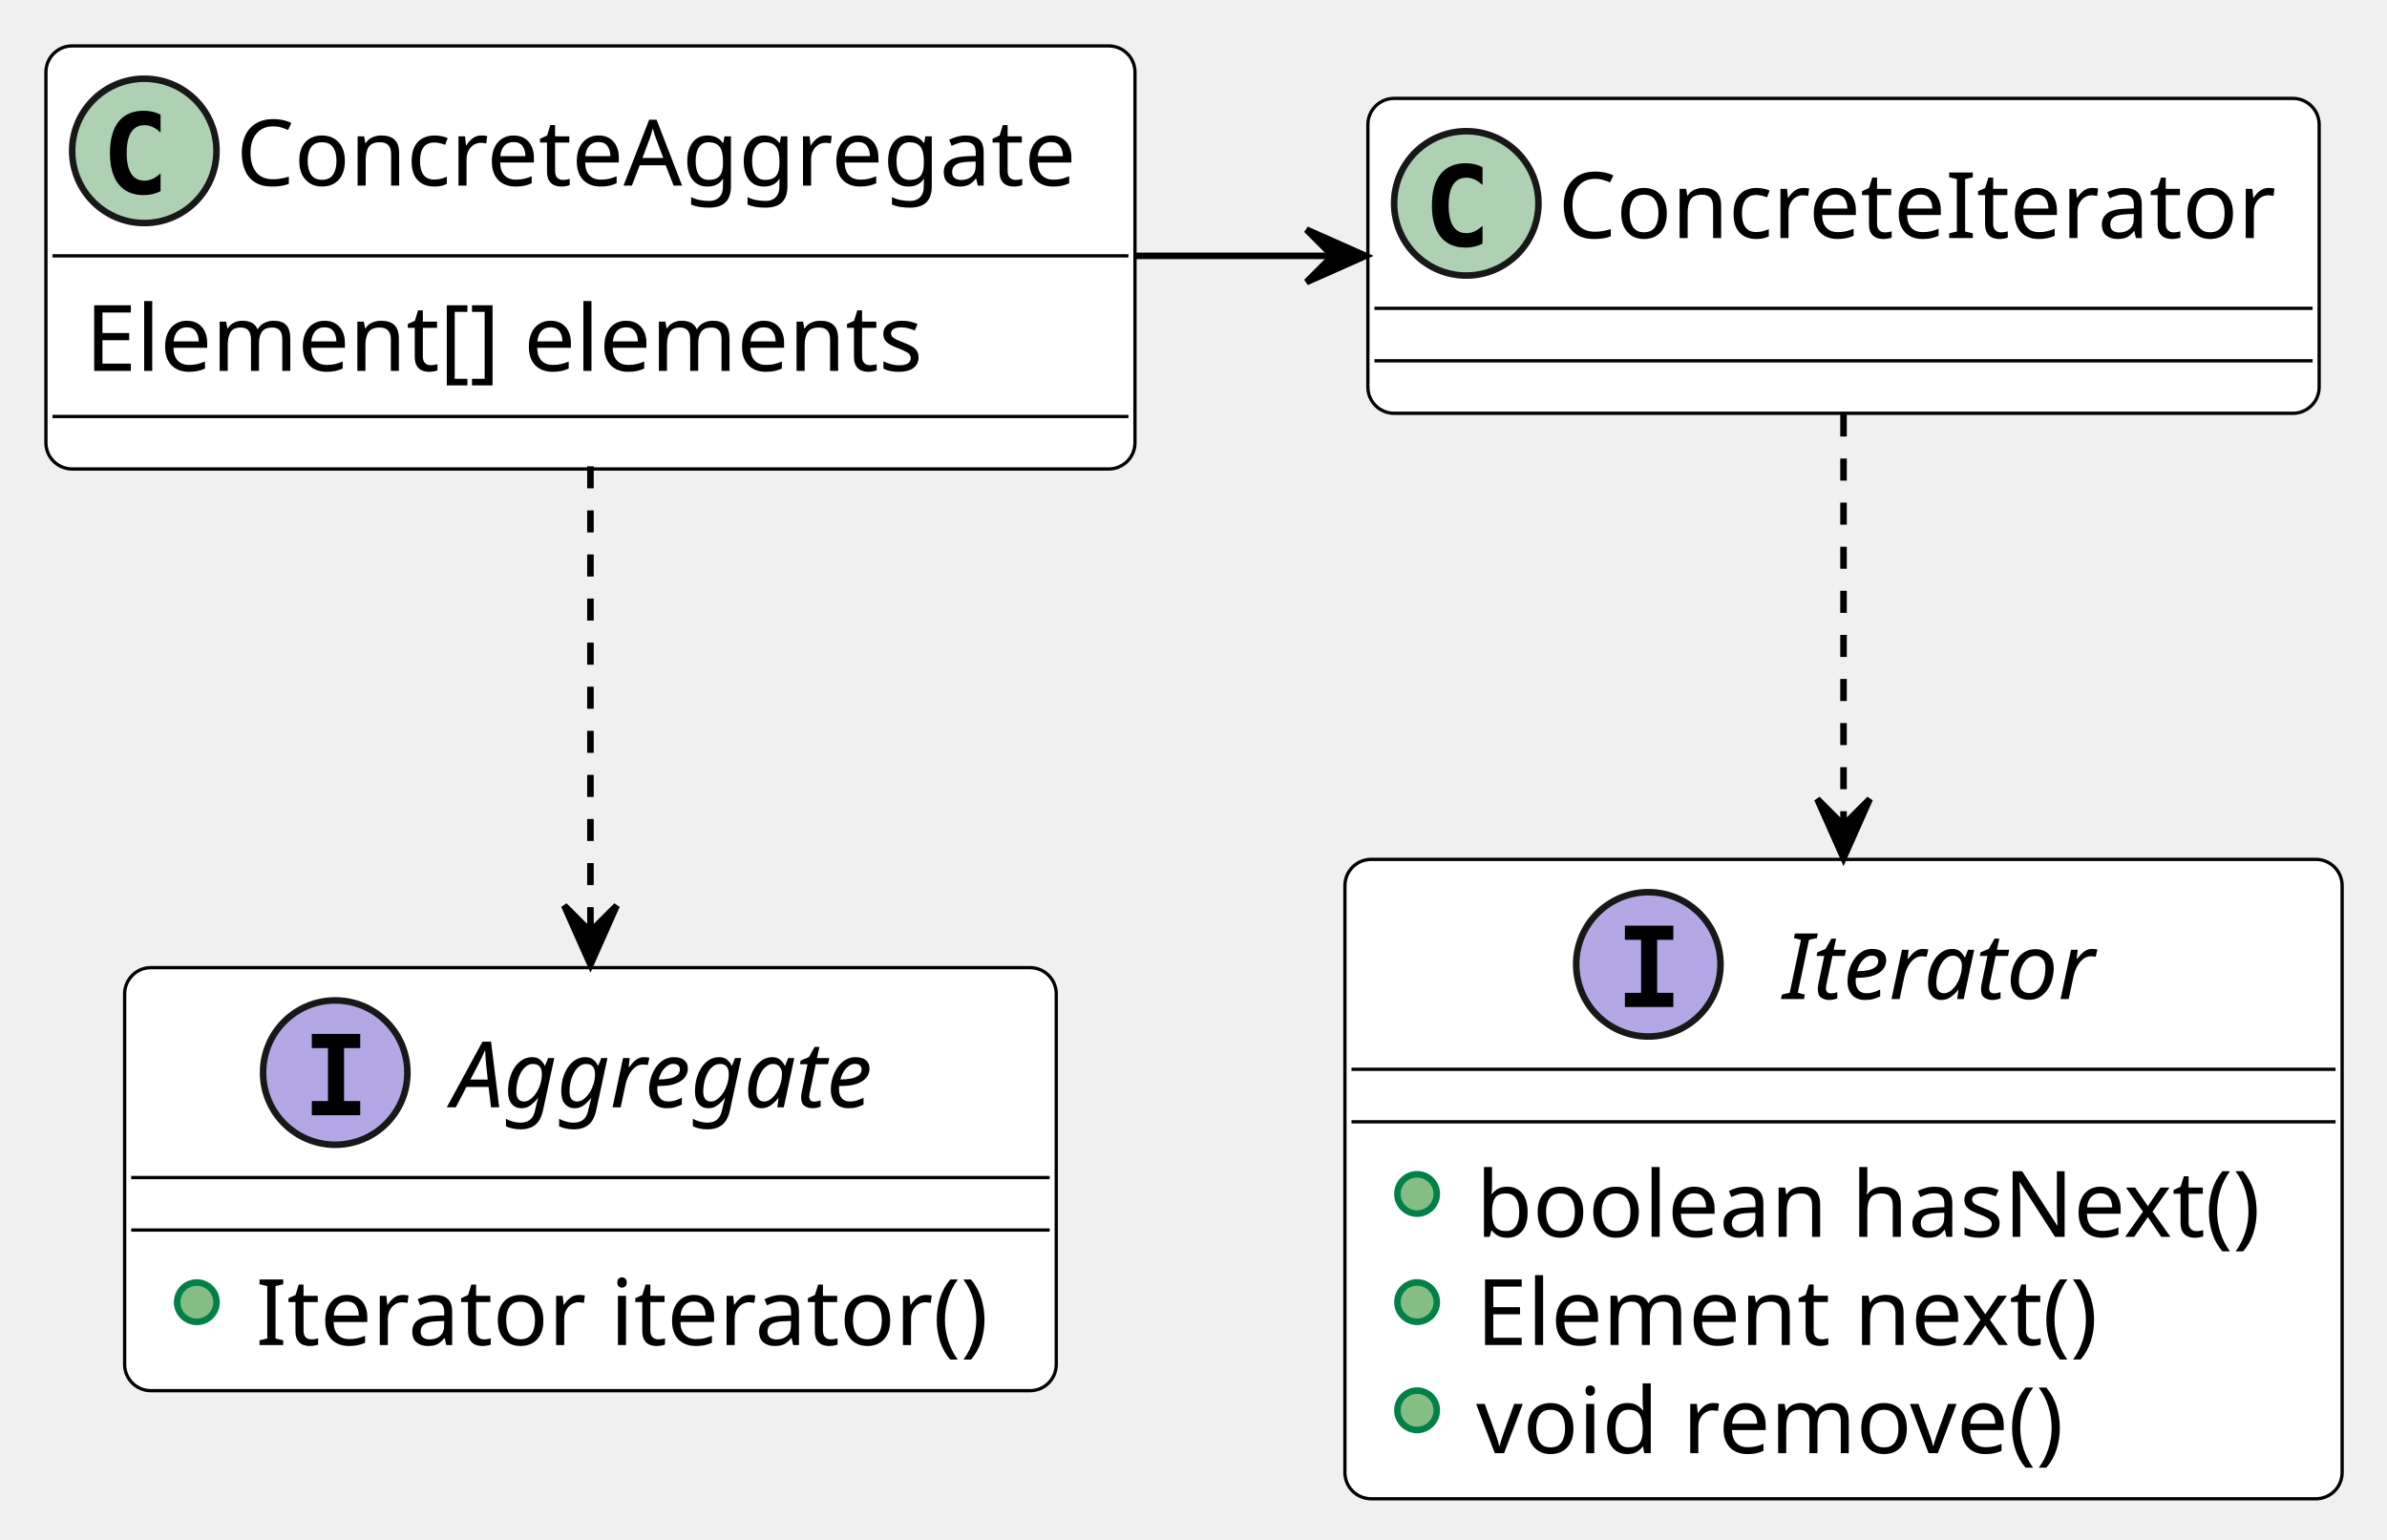
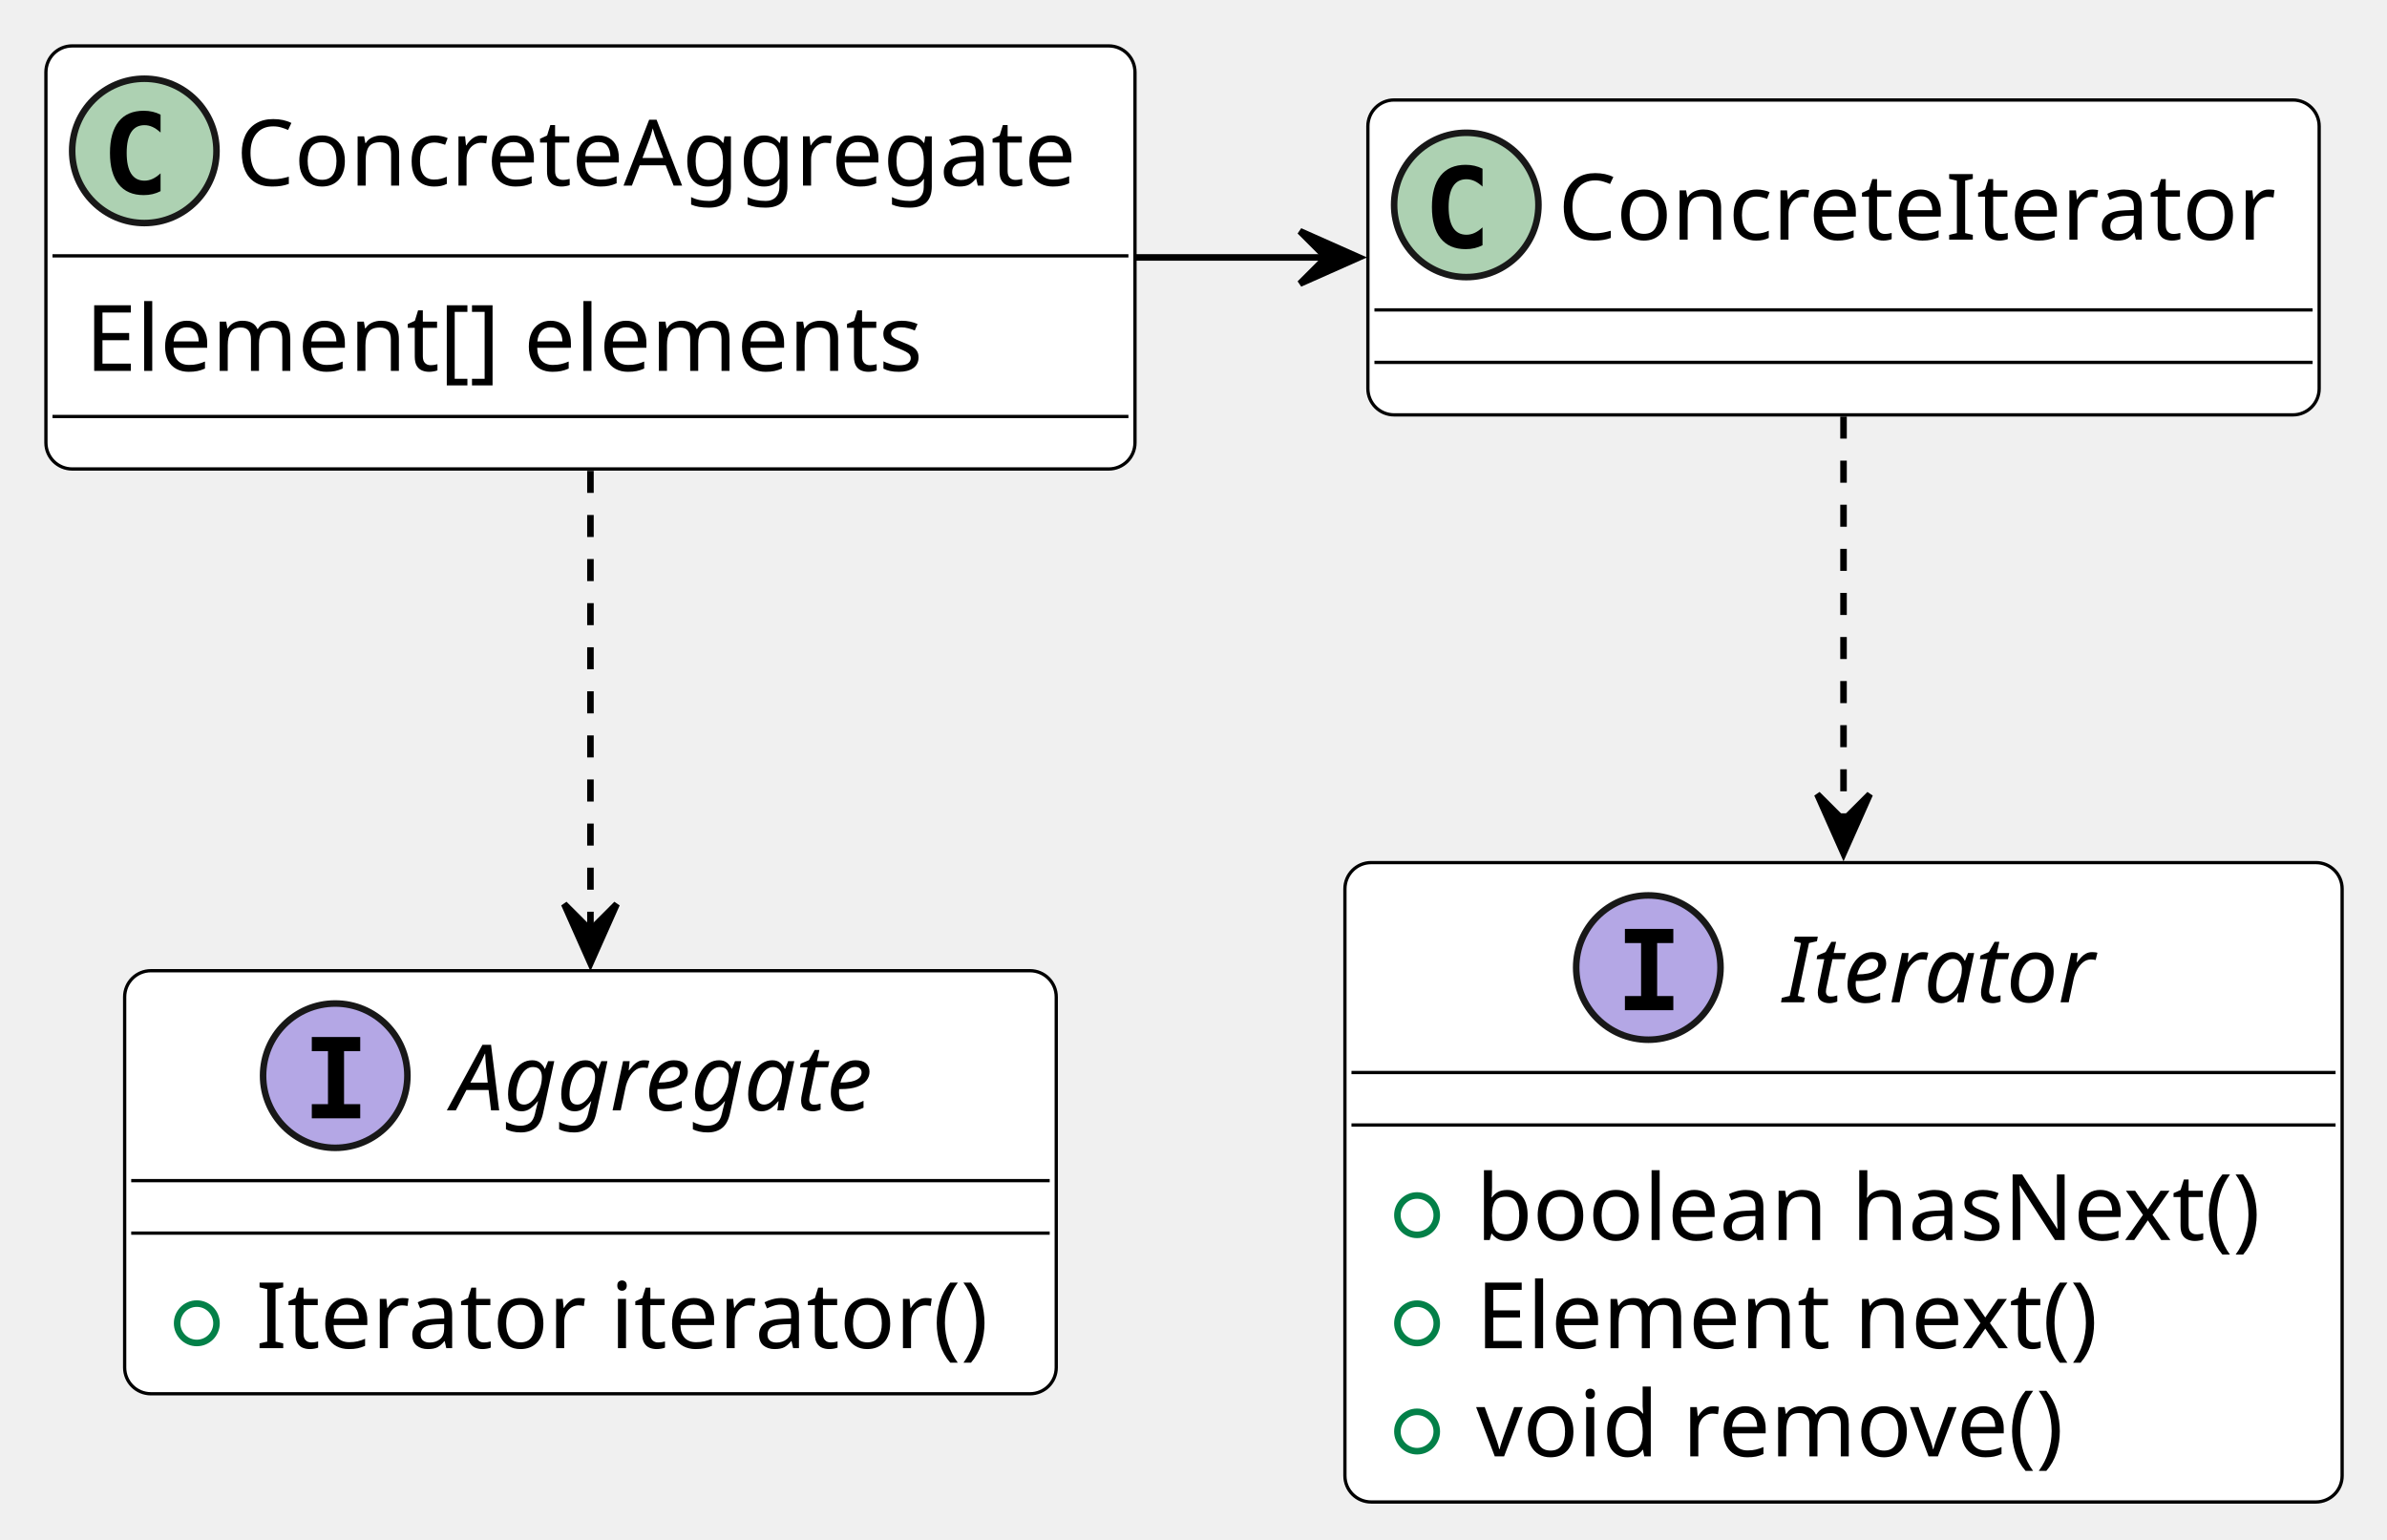
<svg xmlns="http://www.w3.org/2000/svg" contentStyleType="text/css" height="489.583px" preserveAspectRatio="none" style="width:758px;height:489px;background:#FFFFFF;" version="1.1" viewBox="0 0 758 489" width="758.333px" zoomAndPan="magnify">
  <defs />
  <g>
    <g id="elem_Iterator">
-       <rect codeLine="122" fill="#FFFFFF" height="203.052" id="Iterator" rx="8.333" ry="8.333" style="stroke:#000000;stroke-width:1.042;" width="316.667" x="427.083" y="272.917" />
-       <ellipse cx="523.438" cy="306.25" fill="#B4A7E5" rx="22.917" ry="22.917" style="stroke:#181818;stroke-width:2.083;" />
-       <path d="M515.995,298.469 L515.995,293.973 L531.369,293.973 L531.369,298.469 L526.233,298.469 L526.233,315.295 L531.369,315.295 L531.369,319.792 L515.995,319.792 L515.995,315.295 L521.131,315.295 L521.131,298.469 Z " fill="#000000" />
-       <text fill="#000000" font-family="sans-serif" font-size="29.167" font-style="italic" lengthAdjust="spacing" textLength="106.25" x="566.146" y="317.273">Iterator</text>
-       <line style="stroke:#000000;stroke-width:1.042;" x1="429.167" x2="741.667" y1="339.583" y2="339.583" />
-       <line style="stroke:#000000;stroke-width:1.042;" x1="429.167" x2="741.667" y1="356.25" y2="356.25" />
-       <ellipse cx="450" cy="379.167" fill="#84BE84" rx="6.25" ry="6.25" style="stroke:#038048;stroke-width:2.083;" />
-       <text fill="#000000" font-family="sans-serif" font-size="29.167" lengthAdjust="spacing" textLength="262.5" x="468.75" y="392.782">boolean hasNext()</text>
-       <ellipse cx="450" cy="413.517" fill="#84BE84" rx="6.25" ry="6.25" style="stroke:#038048;stroke-width:2.083;" />
-       <text fill="#000000" font-family="sans-serif" font-size="29.167" lengthAdjust="spacing" textLength="208.333" x="468.75" y="427.132">Element next()</text>
-       <ellipse cx="450" cy="447.868" fill="#84BE84" rx="6.25" ry="6.25" style="stroke:#038048;stroke-width:2.083;" />
-       <text fill="#000000" font-family="sans-serif" font-size="29.167" lengthAdjust="spacing" textLength="195.833" x="468.75" y="461.483">void remove()</text>
+       <rect codeLine="122" fill="#FFFFFF" height="203.052" id="Iterator" rx="8.333" ry="8.333" style="stroke:#000000;stroke-width:1.042;" width="316.667" x="427.083" y="273.938" />
+       <ellipse cx="523.438" cy="307.271" fill="#B4A7E5" rx="22.917" ry="22.917" style="stroke:#181818;stroke-width:2.083;" />
+       <path d="M515.995,299.49 L515.995,294.994 L531.369,294.994 L531.369,299.49 L526.233,299.49 L526.233,316.316 L531.369,316.316 L531.369,320.812 L515.995,320.812 L515.995,316.316 L521.131,316.316 L521.131,299.49 Z " fill="#000000" />
+       <text fill="#000000" font-family="sans-serif" font-size="29.167" font-style="italic" lengthAdjust="spacing" textLength="106.25" x="566.146" y="318.294">Iterator</text>
+       <line style="stroke:#000000;stroke-width:1.042;" x1="429.167" x2="741.667" y1="340.604" y2="340.604" />
+       <line style="stroke:#000000;stroke-width:1.042;" x1="429.167" x2="741.667" y1="357.271" y2="357.271" />
+       <ellipse cx="450" cy="385.904" fill="#FFFFFF" rx="6.25" ry="6.25" style="stroke:#038048;stroke-width:2.083;" />
+       <text fill="#000000" font-family="sans-serif" font-size="29.167" lengthAdjust="spacing" textLength="262.5" x="468.75" y="393.802">boolean hasNext()</text>
+       <ellipse cx="450" cy="420.255" fill="#FFFFFF" rx="6.25" ry="6.25" style="stroke:#038048;stroke-width:2.083;" />
+       <text fill="#000000" font-family="sans-serif" font-size="29.167" lengthAdjust="spacing" textLength="208.333" x="468.75" y="428.153">Element next()</text>
+       <ellipse cx="450" cy="454.606" fill="#FFFFFF" rx="6.25" ry="6.25" style="stroke:#038048;stroke-width:2.083;" />
+       <text fill="#000000" font-family="sans-serif" font-size="29.167" lengthAdjust="spacing" textLength="195.833" x="468.75" y="462.504">void remove()</text>
    </g>
    <g id="elem_ConcreteIterator">
-       <rect codeLine="128" fill="#FFFFFF" height="100" id="ConcreteIterator" rx="8.333" ry="8.333" style="stroke:#000000;stroke-width:1.042;" width="302.083" x="434.375" y="31.25" />
-       <ellipse cx="465.625" cy="64.583" fill="#ADD1B2" rx="22.917" ry="22.917" style="stroke:#181818;stroke-width:2.083;" />
-       <path d="M470.777,77.381 Q469.567,78.004 468.235,78.315 Q466.904,78.626 465.434,78.626 Q460.211,78.626 457.462,75.185 Q454.712,71.744 454.712,65.242 Q454.712,58.722 457.462,55.281 Q460.211,51.839 465.434,51.839 Q466.904,51.839 468.253,52.151 Q469.601,52.462 470.777,53.084 L470.777,58.757 Q469.463,57.546 468.227,56.984 Q466.99,56.422 465.676,56.422 Q462.874,56.422 461.448,58.644 Q460.021,60.866 460.021,65.242 Q460.021,69.599 461.448,71.822 Q462.874,74.044 465.676,74.044 Q466.99,74.044 468.227,73.482 Q469.463,72.92 470.777,71.709 Z " fill="#000000" />
-       <text fill="#000000" font-family="sans-serif" font-size="29.167" lengthAdjust="spacing" textLength="235.417" x="494.792" y="75.606">ConcreteIterator</text>
-       <line style="stroke:#000000;stroke-width:1.042;" x1="436.458" x2="734.375" y1="97.917" y2="97.917" />
-       <line style="stroke:#000000;stroke-width:1.042;" x1="436.458" x2="734.375" y1="114.583" y2="114.583" />
+       <rect codeLine="128" fill="#FFFFFF" height="100" id="ConcreteIterator" rx="8.333" ry="8.333" style="stroke:#000000;stroke-width:1.042;" width="302.083" x="434.375" y="31.75" />
+       <ellipse cx="465.625" cy="65.083" fill="#ADD1B2" rx="22.917" ry="22.917" style="stroke:#181818;stroke-width:2.083;" />
+       <path d="M470.777,77.881 Q469.567,78.504 468.235,78.815 Q466.904,79.126 465.434,79.126 Q460.211,79.126 457.462,75.685 Q454.712,72.244 454.712,65.742 Q454.712,59.222 457.462,55.781 Q460.211,52.339 465.434,52.339 Q466.904,52.339 468.253,52.651 Q469.601,52.962 470.777,53.584 L470.777,59.257 Q469.463,58.046 468.227,57.484 Q466.99,56.922 465.676,56.922 Q462.874,56.922 461.448,59.144 Q460.021,61.366 460.021,65.742 Q460.021,70.099 461.448,72.322 Q462.874,74.544 465.676,74.544 Q466.99,74.544 468.227,73.982 Q469.463,73.42 470.777,72.209 Z " fill="#000000" />
+       <text fill="#000000" font-family="sans-serif" font-size="29.167" lengthAdjust="spacing" textLength="235.417" x="494.792" y="76.106">ConcreteIterator</text>
+       <line style="stroke:#000000;stroke-width:1.042;" x1="436.458" x2="734.375" y1="98.417" y2="98.417" />
+       <line style="stroke:#000000;stroke-width:1.042;" x1="436.458" x2="734.375" y1="115.083" y2="115.083" />
    </g>
    <g id="elem_Aggregate">
-       <rect codeLine="130" fill="#FFFFFF" height="134.351" id="Aggregate" rx="8.333" ry="8.333" style="stroke:#000000;stroke-width:1.042;" width="295.833" x="39.583" y="307.292" />
-       <ellipse cx="106.458" cy="340.625" fill="#B4A7E5" rx="22.917" ry="22.917" style="stroke:#181818;stroke-width:2.083;" />
-       <path d="M99.016,332.844 L99.016,328.348 L114.39,328.348 L114.39,332.844 L109.254,332.844 L109.254,349.67 L114.39,349.67 L114.39,354.167 L99.016,354.167 L99.016,349.67 L104.152,349.67 L104.152,332.844 Z " fill="#000000" />
-       <text fill="#000000" font-family="sans-serif" font-size="29.167" font-style="italic" lengthAdjust="spacing" textLength="150" x="143.542" y="351.648">Aggregate</text>
-       <line style="stroke:#000000;stroke-width:1.042;" x1="41.667" x2="333.333" y1="373.958" y2="373.958" />
-       <line style="stroke:#000000;stroke-width:1.042;" x1="41.667" x2="333.333" y1="390.625" y2="390.625" />
-       <ellipse cx="62.5" cy="413.542" fill="#84BE84" rx="6.25" ry="6.25" style="stroke:#038048;stroke-width:2.083;" />
-       <text fill="#000000" font-family="sans-serif" font-size="29.167" lengthAdjust="spacing" textLength="241.667" x="81.25" y="427.157">Iterator iterator()</text>
+       <rect codeLine="130" fill="#FFFFFF" height="134.351" id="Aggregate" rx="8.333" ry="8.333" style="stroke:#000000;stroke-width:1.042;" width="295.833" x="39.583" y="308.271" />
+       <ellipse cx="106.458" cy="341.604" fill="#B4A7E5" rx="22.917" ry="22.917" style="stroke:#181818;stroke-width:2.083;" />
+       <path d="M99.016,333.823 L99.016,329.327 L114.39,329.327 L114.39,333.823 L109.254,333.823 L109.254,350.65 L114.39,350.65 L114.39,355.146 L99.016,355.146 L99.016,350.65 L104.152,350.65 L104.152,333.823 Z " fill="#000000" />
+       <text fill="#000000" font-family="sans-serif" font-size="29.167" font-style="italic" lengthAdjust="spacing" textLength="150" x="143.542" y="352.627">Aggregate</text>
+       <line style="stroke:#000000;stroke-width:1.042;" x1="41.667" x2="333.333" y1="374.938" y2="374.938" />
+       <line style="stroke:#000000;stroke-width:1.042;" x1="41.667" x2="333.333" y1="391.604" y2="391.604" />
+       <ellipse cx="62.5" cy="420.238" fill="#FFFFFF" rx="6.25" ry="6.25" style="stroke:#038048;stroke-width:2.083;" />
+       <text fill="#000000" font-family="sans-serif" font-size="29.167" lengthAdjust="spacing" textLength="241.667" x="81.25" y="428.136">Iterator iterator()</text>
    </g>
    <g id="elem_ConcreteAggregate">
      <rect codeLine="134" fill="#FFFFFF" height="134.351" id="ConcreteAggregate" rx="8.333" ry="8.333" style="stroke:#000000;stroke-width:1.042;" width="345.833" x="14.583" y="14.583" />
      <ellipse cx="45.833" cy="47.917" fill="#ADD1B2" rx="22.917" ry="22.917" style="stroke:#181818;stroke-width:2.083;" />
      <path d="M50.986,60.715 Q49.775,61.337 48.444,61.649 Q47.112,61.96 45.642,61.96 Q40.419,61.96 37.67,58.519 Q34.92,55.077 34.92,48.575 Q34.92,42.055 37.67,38.614 Q40.419,35.172 45.642,35.172 Q47.112,35.172 48.461,35.484 Q49.81,35.795 50.986,36.418 L50.986,42.09 Q49.671,40.879 48.435,40.317 Q47.199,39.755 45.884,39.755 Q43.083,39.755 41.656,41.977 Q40.229,44.2 40.229,48.575 Q40.229,52.933 41.656,55.155 Q43.083,57.377 45.884,57.377 Q47.199,57.377 48.435,56.815 Q49.671,56.253 50.986,55.042 Z " fill="#000000" />
      <text fill="#000000" font-family="sans-serif" font-size="29.167" lengthAdjust="spacing" textLength="279.167" x="75" y="58.94">ConcreteAggregate</text>
      <line style="stroke:#000000;stroke-width:1.042;" x1="16.667" x2="358.333" y1="81.25" y2="81.25" />
      <text fill="#000000" font-family="sans-serif" font-size="29.167" lengthAdjust="spacing" textLength="272.917" x="27.083" y="117.782">Element[] elements</text>
      <line style="stroke:#000000;stroke-width:1.042;" x1="16.667" x2="358.333" y1="132.267" y2="132.267" />
    </g>
    <g id="link_ConcreteIterator_Iterator">
-       <path codeLine="137" d="M585.417,131.625 C585.417,167.125 585.417,216.812 585.417,261.792 " fill="none" id="ConcreteIterator-to-Iterator" style="stroke:#000000;stroke-width:2.083;stroke-dasharray:7.0,7.0;" />
-       <polygon fill="#000000" points="585.417,272.5,593.75,253.75,585.417,262.083,577.083,253.75,585.417,272.5" style="stroke:#000000;stroke-width:2.083;" />
+       <path codeLine="137" d="M585.417,132.292 C585.417,167.312 585.417,216.104 585.417,260.625 " fill="none" id="ConcreteIterator-to-Iterator" style="stroke:#000000;stroke-width:2.083;stroke-dasharray:7.0,7.0;" />
+       <polygon fill="#000000" points="585.417,270.979,593.75,252.229,585.417,260.562,577.083,252.229,585.417,270.979" style="stroke:#000000;stroke-width:2.083;" />
    </g>
    <g id="link_ConcreteAggregate_Aggregate">
-       <path codeLine="138" d="M187.5,148.083 C187.5,191.771 187.5,249.604 187.5,295.542 " fill="none" id="ConcreteAggregate-to-Aggregate" style="stroke:#000000;stroke-width:2.083;stroke-dasharray:7.0,7.0;" />
-       <polygon fill="#000000" points="187.5,306.333,195.833,287.583,187.5,295.917,179.167,287.583,187.5,306.333" style="stroke:#000000;stroke-width:2.083;" />
+       <path codeLine="138" d="M187.5,149.542 C187.5,193.042 187.5,250.271 187.5,295.979 " fill="none" id="ConcreteAggregate-to-Aggregate" style="stroke:#000000;stroke-width:2.083;stroke-dasharray:7.0,7.0;" />
+       <polygon fill="#000000" points="187.5,305.854,195.833,287.104,187.5,295.438,179.167,287.104,187.5,305.854" style="stroke:#000000;stroke-width:2.083;" />
    </g>
    <g id="link_ConcreteAggregate_ConcreteIterator">
-       <path codeLine="139" d="M360.812,81.25 C381.479,81.25 402.146,81.25 422.833,81.25 " fill="none" id="ConcreteAggregate-to-ConcreteIterator" style="stroke:#000000;stroke-width:2.083;" />
-       <polygon fill="#000000" points="433.625,81.25,414.875,72.917,423.208,81.25,414.875,89.583,433.625,81.25" style="stroke:#000000;stroke-width:2.083;" />
+       <path codeLine="139" d="M360.812,81.75 C381.104,81.75 401.396,81.75 421.688,81.75 " fill="none" id="ConcreteAggregate-to-ConcreteIterator" style="stroke:#000000;stroke-width:2.083;" />
+       <polygon fill="#000000" points="431.542,81.75,412.792,73.417,421.125,81.75,412.792,90.083,431.542,81.75" style="stroke:#000000;stroke-width:2.083;" />
    </g>
  </g>
</svg>
